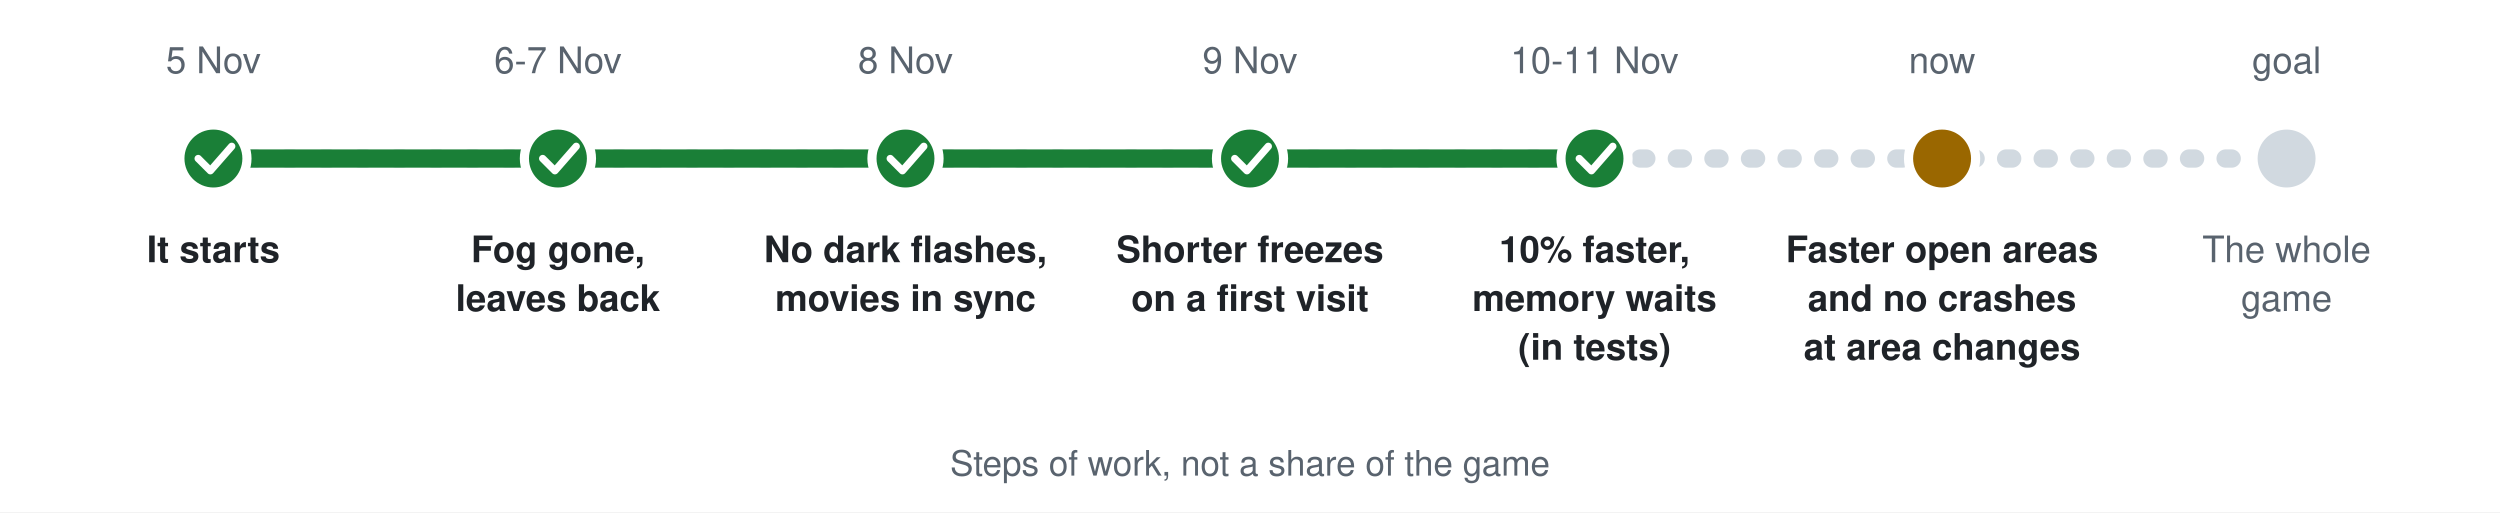
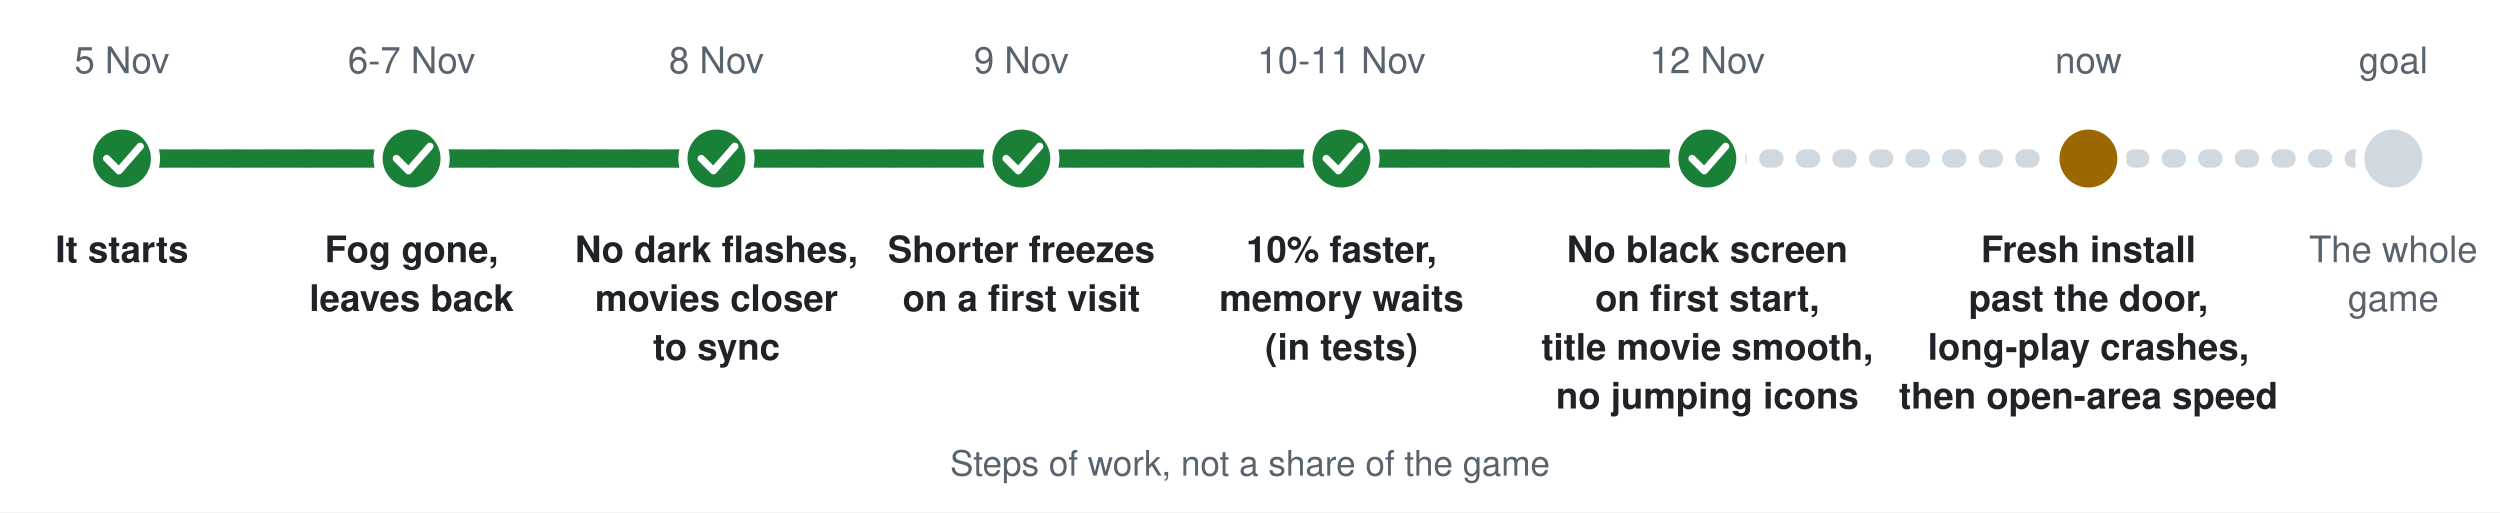
<svg xmlns="http://www.w3.org/2000/svg" viewBox="0 0 820 168" width="820" height="168" role="img" aria-label="What has been fixed, by date">
  <rect width="820" height="168" fill="#ffffff" />
-   <line x1="70" y1="52" x2="750" y2="52" stroke="#d1d9e0" stroke-width="6" stroke-linecap="round" stroke-dasharray="2 10" />
-   <line x1="70" y1="52" x2="523" y2="52" stroke="#1a7f37" stroke-width="6" stroke-linecap="round" />
-   <circle cx="70" cy="52" r="11" fill="#1a7f37" stroke="#ffffff" stroke-width="3" />
-   <path d="M65 52 l4 4 l7 -8" fill="none" stroke="#ffffff" stroke-width="2.4" stroke-linecap="round" stroke-linejoin="round" />
-   <text x="70" y="24" text-anchor="middle" font-family="-apple-system,Segoe UI,Helvetica,Arial,sans-serif" font-size="12" fill="#59636e">5 Nov</text>
-   <text x="70" y="86" text-anchor="middle" font-family="-apple-system,Segoe UI,Helvetica,Arial,sans-serif" font-size="12" font-weight="600" fill="#1f2328">It starts</text>
-   <circle cx="183" cy="52" r="11" fill="#1a7f37" stroke="#ffffff" stroke-width="3" />
-   <path d="M178 52 l4 4 l7 -8" fill="none" stroke="#ffffff" stroke-width="2.4" stroke-linecap="round" stroke-linejoin="round" />
-   <text x="183" y="24" text-anchor="middle" font-family="-apple-system,Segoe UI,Helvetica,Arial,sans-serif" font-size="12" fill="#59636e">6-7 Nov</text>
-   <text x="183" y="86" text-anchor="middle" font-family="-apple-system,Segoe UI,Helvetica,Arial,sans-serif" font-size="12" font-weight="600" fill="#1f2328">Fog gone,</text>
-   <text x="183" y="102" text-anchor="middle" font-family="-apple-system,Segoe UI,Helvetica,Arial,sans-serif" font-size="12" font-weight="600" fill="#1f2328">leaves back</text>
-   <circle cx="297" cy="52" r="11" fill="#1a7f37" stroke="#ffffff" stroke-width="3" />
-   <path d="M292 52 l4 4 l7 -8" fill="none" stroke="#ffffff" stroke-width="2.4" stroke-linecap="round" stroke-linejoin="round" />
-   <text x="297" y="24" text-anchor="middle" font-family="-apple-system,Segoe UI,Helvetica,Arial,sans-serif" font-size="12" fill="#59636e">8 Nov</text>
-   <text x="297" y="86" text-anchor="middle" font-family="-apple-system,Segoe UI,Helvetica,Arial,sans-serif" font-size="12" font-weight="600" fill="#1f2328">No dark flashes,</text>
-   <text x="297" y="102" text-anchor="middle" font-family="-apple-system,Segoe UI,Helvetica,Arial,sans-serif" font-size="12" font-weight="600" fill="#1f2328">movies in sync</text>
-   <circle cx="410" cy="52" r="11" fill="#1a7f37" stroke="#ffffff" stroke-width="3" />
-   <path d="M405 52 l4 4 l7 -8" fill="none" stroke="#ffffff" stroke-width="2.4" stroke-linecap="round" stroke-linejoin="round" />
-   <text x="410" y="24" text-anchor="middle" font-family="-apple-system,Segoe UI,Helvetica,Arial,sans-serif" font-size="12" fill="#59636e">9 Nov</text>
-   <text x="410" y="86" text-anchor="middle" font-family="-apple-system,Segoe UI,Helvetica,Arial,sans-serif" font-size="12" font-weight="600" fill="#1f2328">Shorter freezes</text>
-   <text x="410" y="102" text-anchor="middle" font-family="-apple-system,Segoe UI,Helvetica,Arial,sans-serif" font-size="12" font-weight="600" fill="#1f2328">on a first visit</text>
-   <circle cx="523" cy="52" r="11" fill="#1a7f37" stroke="#ffffff" stroke-width="3" />
-   <path d="M518 52 l4 4 l7 -8" fill="none" stroke="#ffffff" stroke-width="2.4" stroke-linecap="round" stroke-linejoin="round" />
-   <text x="523" y="24" text-anchor="middle" font-family="-apple-system,Segoe UI,Helvetica,Arial,sans-serif" font-size="12" fill="#59636e">10-11 Nov</text>
-   <text x="523" y="86" text-anchor="middle" font-family="-apple-system,Segoe UI,Helvetica,Arial,sans-serif" font-size="12" font-weight="600" fill="#1f2328">10% faster,</text>
-   <text x="523" y="102" text-anchor="middle" font-family="-apple-system,Segoe UI,Helvetica,Arial,sans-serif" font-size="12" font-weight="600" fill="#1f2328">memory waits</text>
-   <text x="523" y="118" text-anchor="middle" font-family="-apple-system,Segoe UI,Helvetica,Arial,sans-serif" font-size="12" font-weight="600" fill="#1f2328">(in tests)</text>
-   <circle cx="637" cy="52" r="11" fill="#9a6700" stroke="#ffffff" stroke-width="3" />
-   <text x="637" y="24" text-anchor="middle" font-family="-apple-system,Segoe UI,Helvetica,Arial,sans-serif" font-size="12" fill="#59636e">now</text>
-   <text x="637" y="86" text-anchor="middle" font-family="-apple-system,Segoe UI,Helvetica,Arial,sans-serif" font-size="12" font-weight="600" fill="#1f2328">Faster open areas</text>
-   <text x="637" y="102" text-anchor="middle" font-family="-apple-system,Segoe UI,Helvetica,Arial,sans-serif" font-size="12" font-weight="600" fill="#1f2328">and no crashes</text>
-   <text x="637" y="118" text-anchor="middle" font-family="-apple-system,Segoe UI,Helvetica,Arial,sans-serif" font-size="12" font-weight="600" fill="#1f2328">at area changes</text>
-   <circle cx="750" cy="52" r="11" fill="#d1d9e0" stroke="#ffffff" stroke-width="3" />
-   <text x="750" y="24" text-anchor="middle" font-family="-apple-system,Segoe UI,Helvetica,Arial,sans-serif" font-size="12" fill="#59636e">goal</text>
-   <text x="750" y="86" text-anchor="middle" font-family="-apple-system,Segoe UI,Helvetica,Arial,sans-serif" font-size="12" font-weight="400" fill="#59636e">The whole</text>
-   <text x="750" y="102" text-anchor="middle" font-family="-apple-system,Segoe UI,Helvetica,Arial,sans-serif" font-size="12" font-weight="400" fill="#59636e">game</text>
+   <line x1="40" y1="52" x2="785" y2="52" stroke="#d1d9e0" stroke-width="6" stroke-linecap="round" stroke-dasharray="2 10" />
+   <line x1="40" y1="52" x2="560" y2="52" stroke="#1a7f37" stroke-width="6" stroke-linecap="round" />
+   <circle cx="40" cy="52" r="11" fill="#1a7f37" stroke="#ffffff" stroke-width="3" />
+   <path d="M35 52 l4 4 l7 -8" fill="none" stroke="#ffffff" stroke-width="2.4" stroke-linecap="round" stroke-linejoin="round" />
+   <text x="40" y="24" text-anchor="middle" font-family="-apple-system,Segoe UI,Helvetica,Arial,sans-serif" font-size="12" fill="#59636e">5 Nov</text>
+   <text x="40" y="86" text-anchor="middle" font-family="-apple-system,Segoe UI,Helvetica,Arial,sans-serif" font-size="12" font-weight="600" fill="#1f2328">It starts</text>
+   <circle cx="135" cy="52" r="11" fill="#1a7f37" stroke="#ffffff" stroke-width="3" />
+   <path d="M130 52 l4 4 l7 -8" fill="none" stroke="#ffffff" stroke-width="2.4" stroke-linecap="round" stroke-linejoin="round" />
+   <text x="135" y="24" text-anchor="middle" font-family="-apple-system,Segoe UI,Helvetica,Arial,sans-serif" font-size="12" fill="#59636e">6-7 Nov</text>
+   <text x="135" y="86" text-anchor="middle" font-family="-apple-system,Segoe UI,Helvetica,Arial,sans-serif" font-size="12" font-weight="600" fill="#1f2328">Fog gone,</text>
+   <text x="135" y="102" text-anchor="middle" font-family="-apple-system,Segoe UI,Helvetica,Arial,sans-serif" font-size="12" font-weight="600" fill="#1f2328">leaves back</text>
+   <circle cx="235" cy="52" r="11" fill="#1a7f37" stroke="#ffffff" stroke-width="3" />
+   <path d="M230 52 l4 4 l7 -8" fill="none" stroke="#ffffff" stroke-width="2.4" stroke-linecap="round" stroke-linejoin="round" />
+   <text x="235" y="24" text-anchor="middle" font-family="-apple-system,Segoe UI,Helvetica,Arial,sans-serif" font-size="12" fill="#59636e">8 Nov</text>
+   <text x="235" y="86" text-anchor="middle" font-family="-apple-system,Segoe UI,Helvetica,Arial,sans-serif" font-size="12" font-weight="600" fill="#1f2328">No dark flashes,</text>
+   <text x="235" y="102" text-anchor="middle" font-family="-apple-system,Segoe UI,Helvetica,Arial,sans-serif" font-size="12" font-weight="600" fill="#1f2328">movies closer</text>
+   <text x="235" y="118" text-anchor="middle" font-family="-apple-system,Segoe UI,Helvetica,Arial,sans-serif" font-size="12" font-weight="600" fill="#1f2328">to sync</text>
+   <circle cx="335" cy="52" r="11" fill="#1a7f37" stroke="#ffffff" stroke-width="3" />
+   <path d="M330 52 l4 4 l7 -8" fill="none" stroke="#ffffff" stroke-width="2.4" stroke-linecap="round" stroke-linejoin="round" />
+   <text x="335" y="24" text-anchor="middle" font-family="-apple-system,Segoe UI,Helvetica,Arial,sans-serif" font-size="12" fill="#59636e">9 Nov</text>
+   <text x="335" y="86" text-anchor="middle" font-family="-apple-system,Segoe UI,Helvetica,Arial,sans-serif" font-size="12" font-weight="600" fill="#1f2328">Shorter freezes</text>
+   <text x="335" y="102" text-anchor="middle" font-family="-apple-system,Segoe UI,Helvetica,Arial,sans-serif" font-size="12" font-weight="600" fill="#1f2328">on a first visit</text>
+   <circle cx="440" cy="52" r="11" fill="#1a7f37" stroke="#ffffff" stroke-width="3" />
+   <path d="M435 52 l4 4 l7 -8" fill="none" stroke="#ffffff" stroke-width="2.4" stroke-linecap="round" stroke-linejoin="round" />
+   <text x="440" y="24" text-anchor="middle" font-family="-apple-system,Segoe UI,Helvetica,Arial,sans-serif" font-size="12" fill="#59636e">10-11 Nov</text>
+   <text x="440" y="86" text-anchor="middle" font-family="-apple-system,Segoe UI,Helvetica,Arial,sans-serif" font-size="12" font-weight="600" fill="#1f2328">10% faster,</text>
+   <text x="440" y="102" text-anchor="middle" font-family="-apple-system,Segoe UI,Helvetica,Arial,sans-serif" font-size="12" font-weight="600" fill="#1f2328">memory waits</text>
+   <text x="440" y="118" text-anchor="middle" font-family="-apple-system,Segoe UI,Helvetica,Arial,sans-serif" font-size="12" font-weight="600" fill="#1f2328">(in tests)</text>
+   <circle cx="560" cy="52" r="11" fill="#1a7f37" stroke="#ffffff" stroke-width="3" />
+   <path d="M555 52 l4 4 l7 -8" fill="none" stroke="#ffffff" stroke-width="2.4" stroke-linecap="round" stroke-linejoin="round" />
+   <text x="560" y="24" text-anchor="middle" font-family="-apple-system,Segoe UI,Helvetica,Arial,sans-serif" font-size="12" fill="#59636e">12 Nov</text>
+   <text x="560" y="86" text-anchor="middle" font-family="-apple-system,Segoe UI,Helvetica,Arial,sans-serif" font-size="12" font-weight="600" fill="#1f2328">No black screen</text>
+   <text x="560" y="102" text-anchor="middle" font-family="-apple-system,Segoe UI,Helvetica,Arial,sans-serif" font-size="12" font-weight="600" fill="#1f2328">on first start,</text>
+   <text x="560" y="118" text-anchor="middle" font-family="-apple-system,Segoe UI,Helvetica,Arial,sans-serif" font-size="12" font-weight="600" fill="#1f2328">title movie smooth,</text>
+   <text x="560" y="134" text-anchor="middle" font-family="-apple-system,Segoe UI,Helvetica,Arial,sans-serif" font-size="12" font-weight="600" fill="#1f2328">no jumping icons</text>
+   <circle cx="685" cy="52" r="11" fill="#9a6700" stroke="#ffffff" stroke-width="3" />
+   <text x="685" y="24" text-anchor="middle" font-family="-apple-system,Segoe UI,Helvetica,Arial,sans-serif" font-size="12" fill="#59636e">now</text>
+   <text x="685" y="86" text-anchor="middle" font-family="-apple-system,Segoe UI,Helvetica,Arial,sans-serif" font-size="12" font-weight="600" fill="#1f2328">Fresh install</text>
+   <text x="685" y="102" text-anchor="middle" font-family="-apple-system,Segoe UI,Helvetica,Arial,sans-serif" font-size="12" font-weight="600" fill="#1f2328">past the door,</text>
+   <text x="685" y="118" text-anchor="middle" font-family="-apple-system,Segoe UI,Helvetica,Arial,sans-serif" font-size="12" font-weight="600" fill="#1f2328">long-play crashes,</text>
+   <text x="685" y="134" text-anchor="middle" font-family="-apple-system,Segoe UI,Helvetica,Arial,sans-serif" font-size="12" font-weight="600" fill="#1f2328">then open-area speed</text>
+   <circle cx="785" cy="52" r="11" fill="#d1d9e0" stroke="#ffffff" stroke-width="3" />
+   <text x="785" y="24" text-anchor="middle" font-family="-apple-system,Segoe UI,Helvetica,Arial,sans-serif" font-size="12" fill="#59636e">goal</text>
+   <text x="785" y="86" text-anchor="middle" font-family="-apple-system,Segoe UI,Helvetica,Arial,sans-serif" font-size="12" font-weight="400" fill="#59636e">The whole</text>
+   <text x="785" y="102" text-anchor="middle" font-family="-apple-system,Segoe UI,Helvetica,Arial,sans-serif" font-size="12" font-weight="400" fill="#59636e">game</text>
  <text x="410" y="156" text-anchor="middle" font-family="-apple-system,Segoe UI,Helvetica,Arial,sans-serif" font-size="11.5" fill="#59636e">Steps of work, not a share of the game</text>
</svg>
